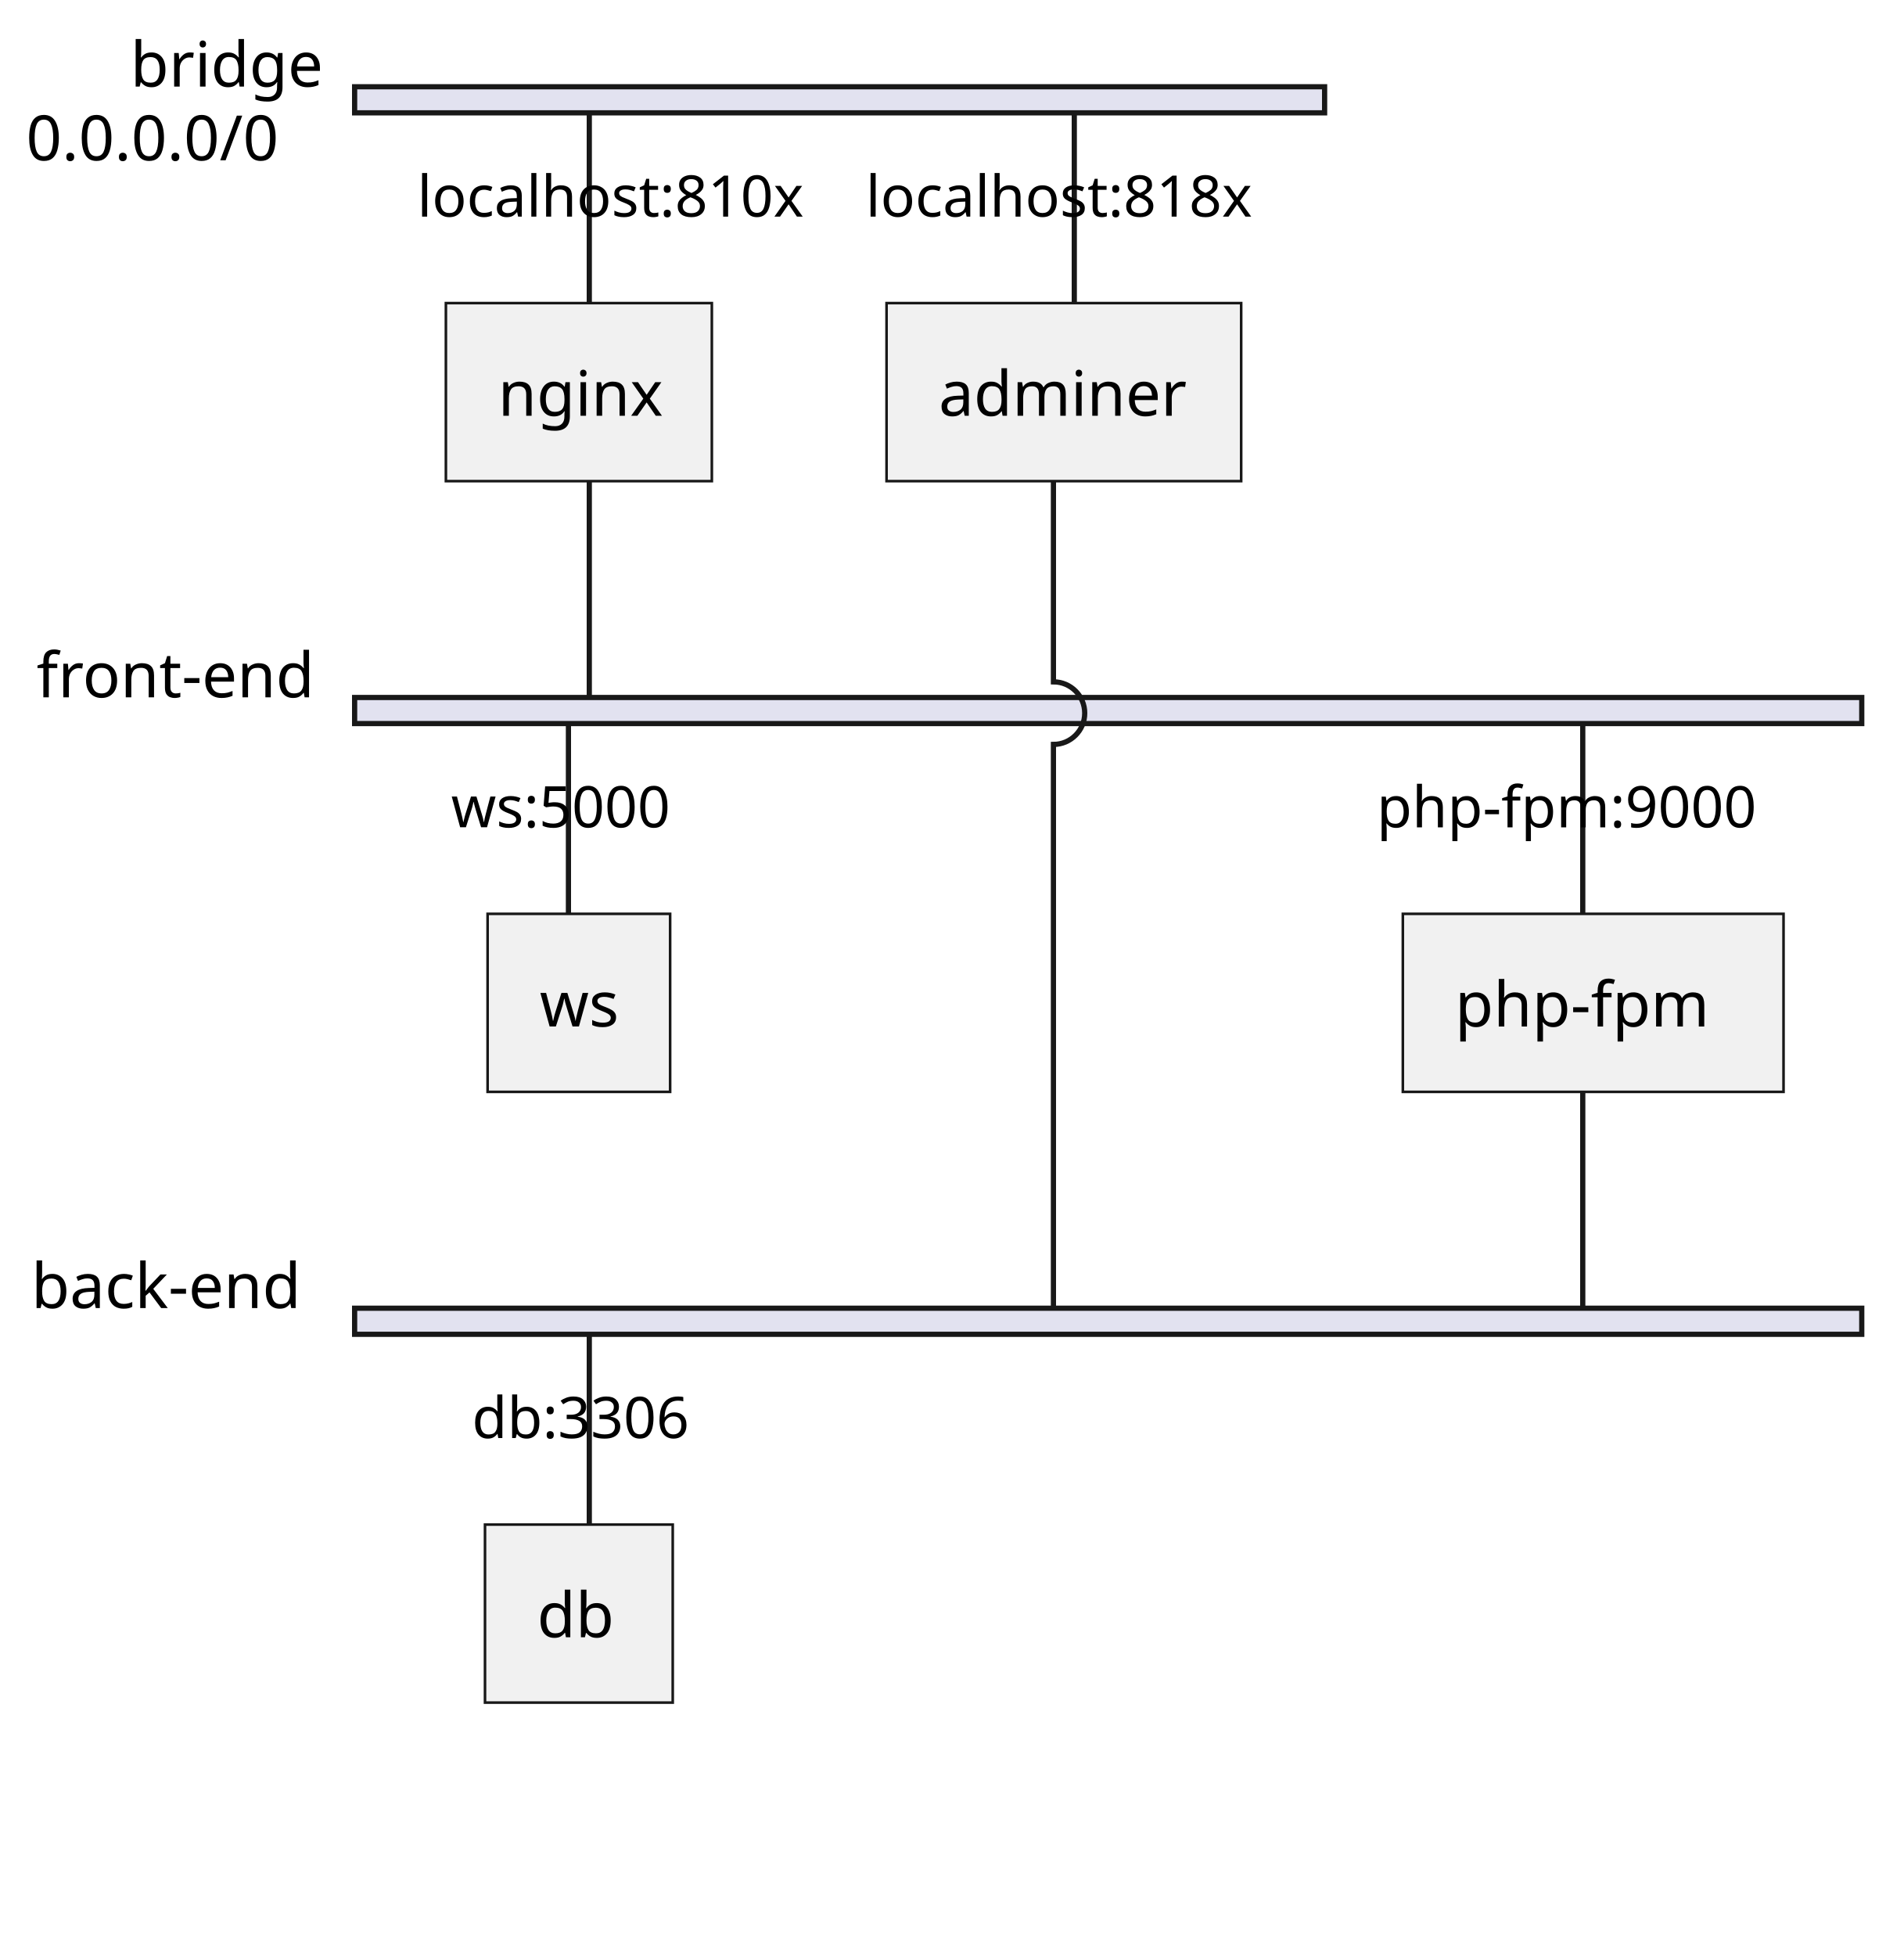
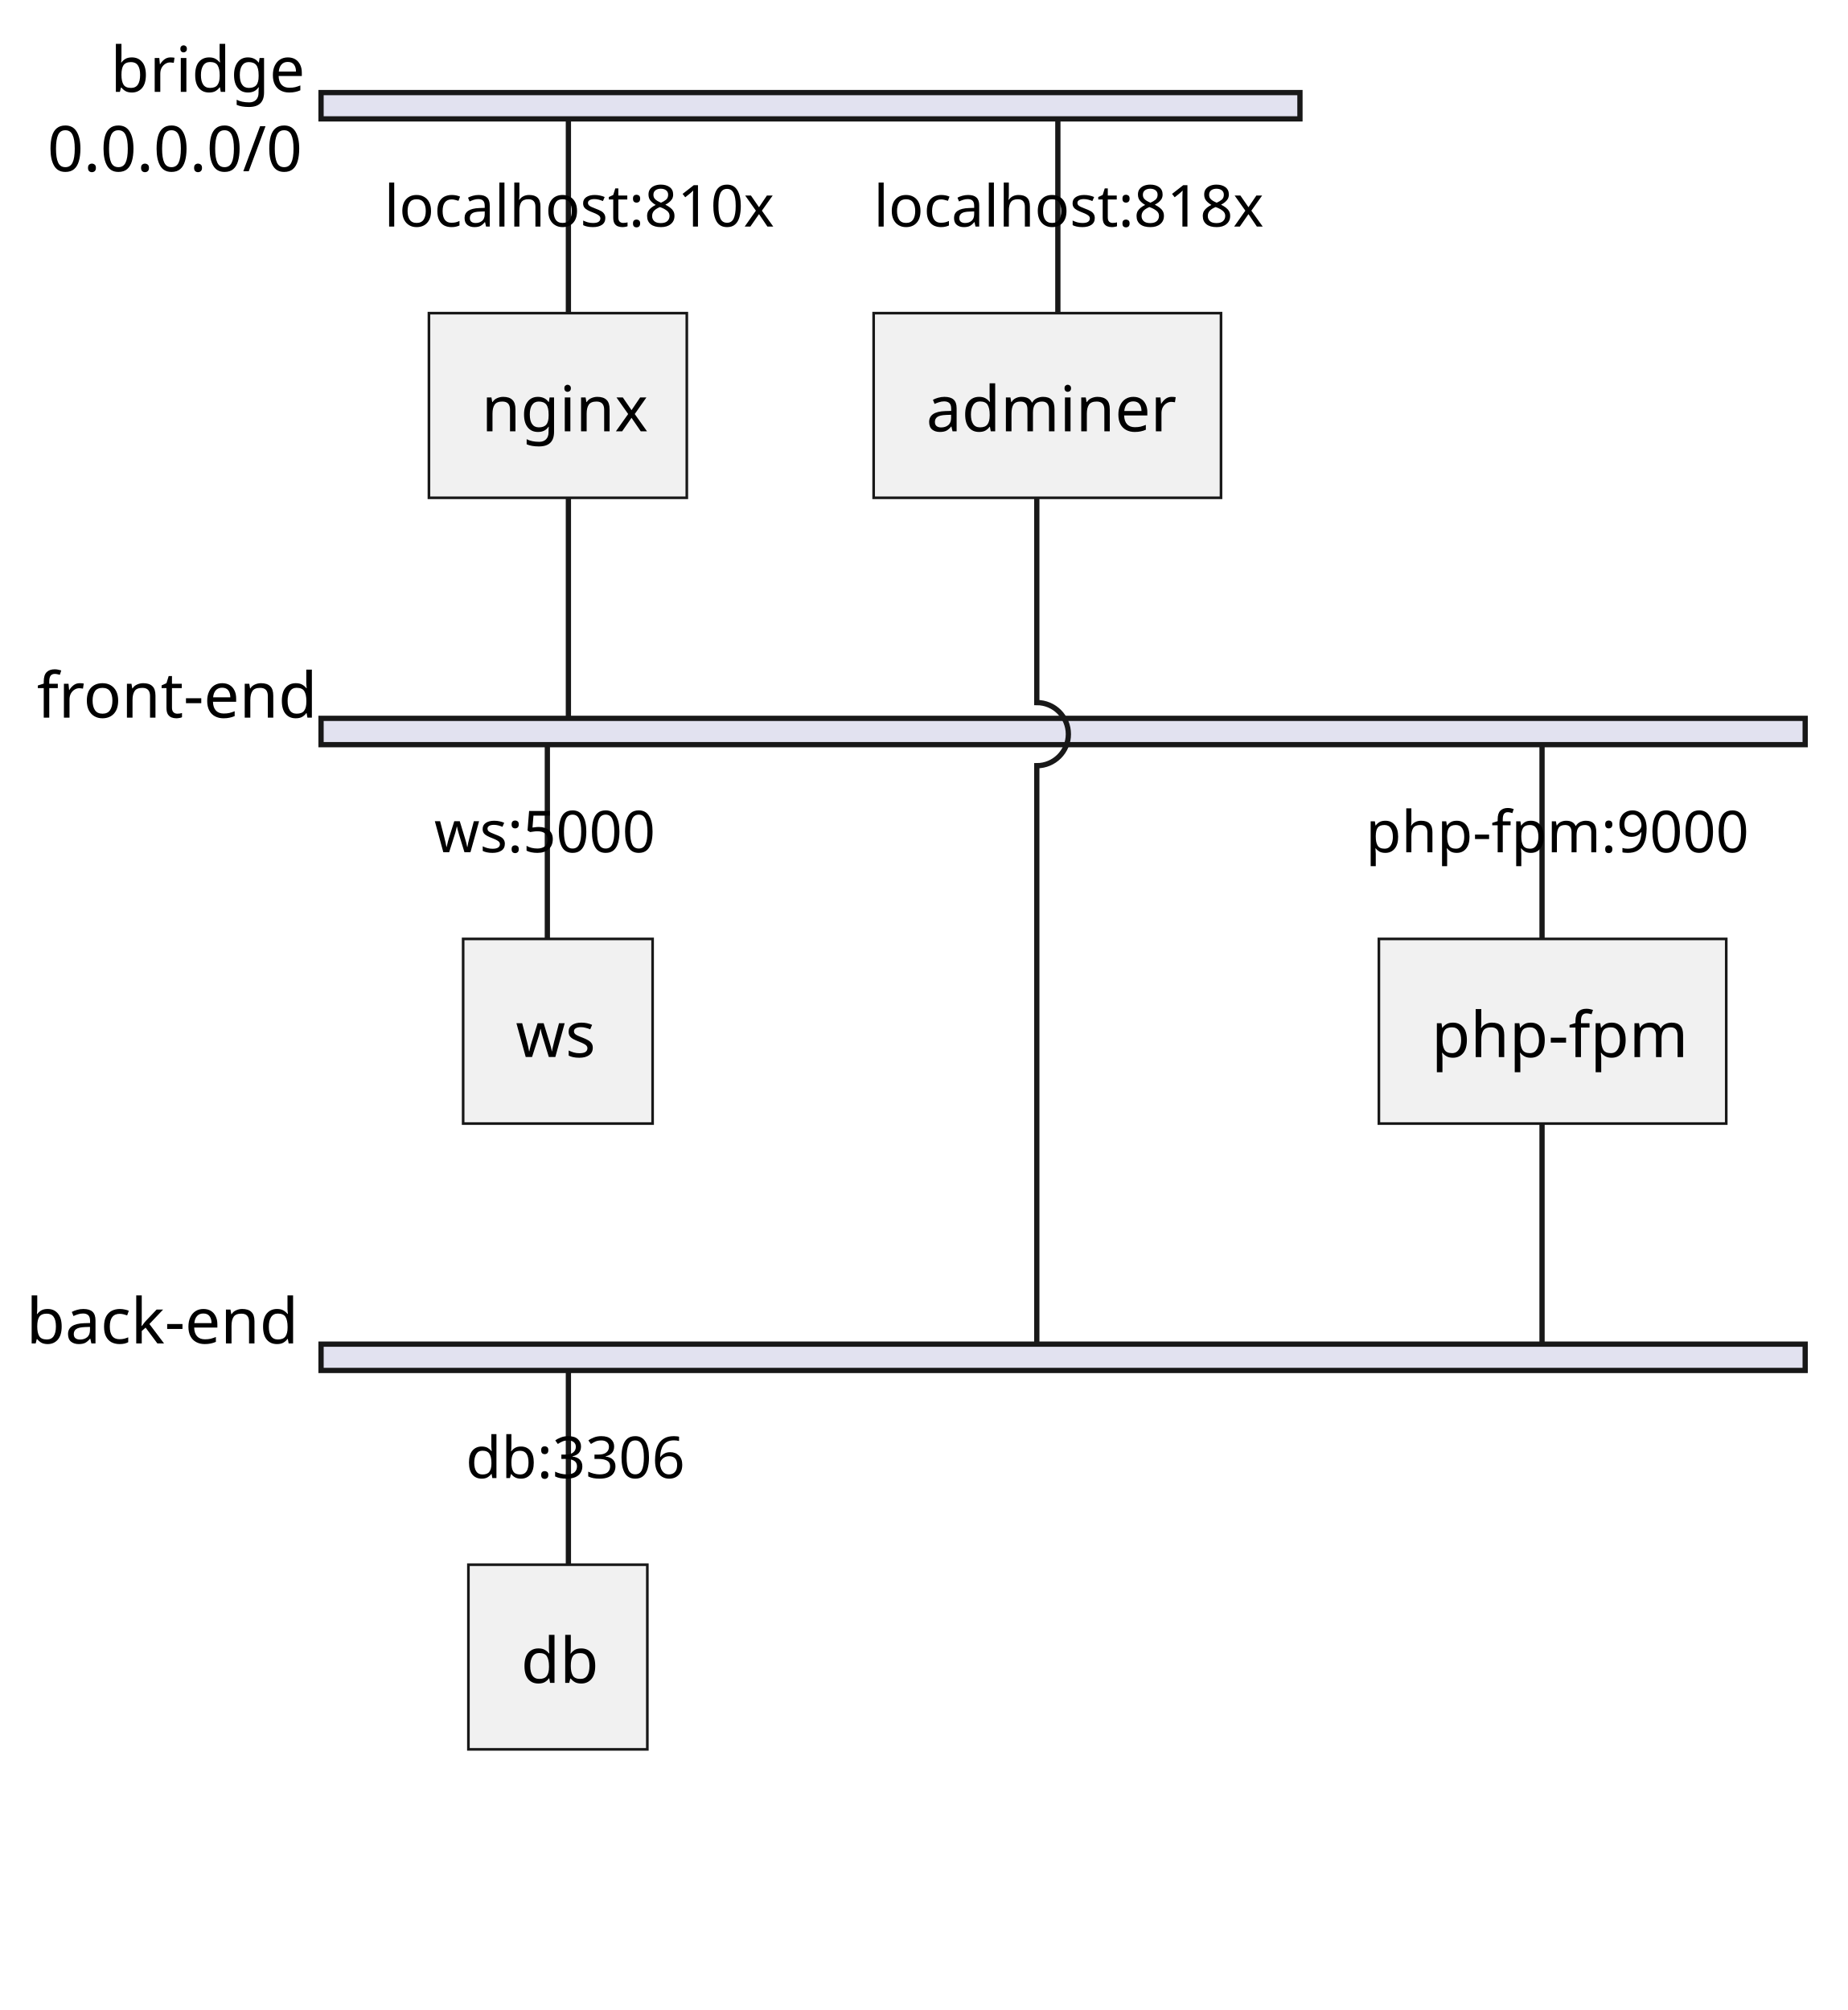
- <svg xmlns="http://www.w3.org/2000/svg" contentStyleType="text/css" height="375px" preserveAspectRatio="none" style="width:365px;height:375px;background:#FFFFFF;" version="1.1" viewBox="0 0 365 375" width="365px" zoomAndPan="magnify">
+ <svg xmlns="http://www.w3.org/2000/svg" contentStyleType="text/css" height="382px" preserveAspectRatio="none" style="width:351px;height:382px;background:#FFFFFF;" version="1.1" viewBox="0 0 351 382" width="351px" zoomAndPan="magnify">
  <defs />
  <g>
-     <text fill="#000000" font-family="sans-serif" font-size="12" lengthAdjust="spacing" textLength="38" x="25" y="16.602">bridge</text>
-     <text fill="#000000" font-family="sans-serif" font-size="12" lengthAdjust="spacing" textLength="58" x="5" y="30.734">0.0.0.0/0</text>
-     <text fill="#000000" font-family="sans-serif" font-size="12" lengthAdjust="spacing" textLength="56" x="7" y="133.69">front-end</text>
-     <text fill="#000000" font-family="sans-serif" font-size="12" lengthAdjust="spacing" textLength="4" x="59" y="147.822"> </text>
-     <text fill="#000000" font-family="sans-serif" font-size="12" lengthAdjust="spacing" textLength="57" x="6" y="250.777">back-end</text>
-     <text fill="#000000" font-family="sans-serif" font-size="12" lengthAdjust="spacing" textLength="4" x="59" y="264.91"> </text>
-     <rect fill="#E2E2F0" height="5" style="stroke:#181818;stroke-width:1.0;" width="186" x="68" y="16.633" />
-     <rect fill="#E2E2F0" height="5" style="stroke:#181818;stroke-width:1.0;" width="289" x="68" y="133.721" />
-     <rect fill="#E2E2F0" height="5" style="stroke:#181818;stroke-width:1.0;" width="289" x="68" y="250.809" />
-     <path d="M113,21.633 L113,58.11 " fill="none" style="stroke:#181818;stroke-width:1.0;" />
-     <text fill="#000000" font-family="sans-serif" font-size="11" lengthAdjust="spacing" textLength="80" x="80" y="41.529">localhost:810x</text>
-     <path d="M113,92.243 L113,133.721 " fill="none" style="stroke:#181818;stroke-width:1.0;" />
-     <path d="M206,21.633 L206,58.11 " fill="none" style="stroke:#181818;stroke-width:1.0;" />
-     <text fill="#000000" font-family="sans-serif" font-size="11" lengthAdjust="spacing" textLength="80" x="166" y="41.529">localhost:818x</text>
-     <path d="M202,92.243 L202,130.721 A4,4 0 0 1 202,142.721 L202,250.809 " fill="none" style="stroke:#181818;stroke-width:1.0;" />
-     <path d="M109,138.721 L109,175.198 " fill="none" style="stroke:#181818;stroke-width:1.0;" />
-     <text fill="#000000" font-family="sans-serif" font-size="11" lengthAdjust="spacing" textLength="45" x="86.5" y="158.617">ws:5000</text>
-     <path d="M303.5,138.721 L303.5,175.198 " fill="none" style="stroke:#181818;stroke-width:1.0;" />
-     <text fill="#000000" font-family="sans-serif" font-size="11" lengthAdjust="spacing" textLength="79" x="264" y="158.617">php-fpm:9000</text>
-     <path d="M303.5,209.331 L303.5,250.809 " fill="none" style="stroke:#181818;stroke-width:1.0;" />
-     <path d="M113,255.809 L113,292.286 " fill="none" style="stroke:#181818;stroke-width:1.0;" />
-     <text fill="#000000" font-family="sans-serif" font-size="11" lengthAdjust="spacing" textLength="45" x="90.5" y="275.705">db:3306</text>
-     <rect fill="#F1F1F1" height="34.133" style="stroke:#181818;stroke-width:0.5;" width="51" x="85.5" y="58.11" />
-     <text fill="#000000" font-family="sans-serif" font-size="12" lengthAdjust="spacing" textLength="31" x="95.5" y="79.712">nginx</text>
-     <rect fill="#F1F1F1" height="34.133" style="stroke:#181818;stroke-width:0.5;" width="68" x="170" y="58.11" />
-     <text fill="#000000" font-family="sans-serif" font-size="12" lengthAdjust="spacing" textLength="48" x="180" y="79.712">adminer</text>
-     <rect fill="#F1F1F1" height="34.133" style="stroke:#181818;stroke-width:0.5;" width="35" x="93.5" y="175.198" />
-     <text fill="#000000" font-family="sans-serif" font-size="12" lengthAdjust="spacing" textLength="15" x="103.5" y="196.8">ws</text>
-     <rect fill="#F1F1F1" height="34.133" style="stroke:#181818;stroke-width:0.5;" width="73" x="269" y="175.198" />
-     <text fill="#000000" font-family="sans-serif" font-size="12" lengthAdjust="spacing" textLength="53" x="279" y="196.8">php-fpm</text>
-     <rect fill="#F1F1F1" height="34.133" style="stroke:#181818;stroke-width:0.5;" width="36" x="93" y="292.286" />
-     <text fill="#000000" font-family="sans-serif" font-size="12" lengthAdjust="spacing" textLength="16" x="103" y="313.888">db</text>
+     <text fill="#000000" font-family="sans-serif" font-size="12" lengthAdjust="spacing" textLength="35" x="21" y="17.457">bridge</text>
+     <text fill="#000000" font-family="sans-serif" font-size="12" lengthAdjust="spacing" textLength="47" x="9" y="32.551">0.0.0.0/0</text>
+     <text fill="#000000" font-family="sans-serif" font-size="12" lengthAdjust="spacing" textLength="49" x="7" y="136.387">front-end</text>
+     <text fill="#000000" font-family="sans-serif" font-size="12" lengthAdjust="spacing" textLength="3" x="53" y="151.481"> </text>
+     <text fill="#000000" font-family="sans-serif" font-size="12" lengthAdjust="spacing" textLength="51" x="5" y="255.316">back-end</text>
+     <text fill="#000000" font-family="sans-serif" font-size="12" lengthAdjust="spacing" textLength="3" x="53" y="270.41"> </text>
+     <rect fill="#E2E2F0" height="5" style="stroke:#181818;stroke-width:1.0;" width="186" x="61" y="17.594" />
+     <rect fill="#E2E2F0" height="5" style="stroke:#181818;stroke-width:1.0;" width="282" x="61" y="136.523" />
+     <rect fill="#E2E2F0" height="5" style="stroke:#181818;stroke-width:1.0;" width="282" x="61" y="255.453" />
+     <path d="M108,22.594 L108,59.512 " fill="none" style="stroke:#181818;stroke-width:1.0;" />
+     <text fill="#000000" font-family="sans-serif" font-size="11" lengthAdjust="spacing" textLength="70" x="73" y="43.054">localhost:810x</text>
+     <path d="M108,94.606 L108,136.523 " fill="none" style="stroke:#181818;stroke-width:1.0;" />
+     <path d="M201,22.594 L201,59.512 " fill="none" style="stroke:#181818;stroke-width:1.0;" />
+     <text fill="#000000" font-family="sans-serif" font-size="11" lengthAdjust="spacing" textLength="70" x="166" y="43.054">localhost:818x</text>
+     <path d="M197,94.606 L197,133.523 A4,4 0 0 1 197,145.523 L197,255.453 " fill="none" style="stroke:#181818;stroke-width:1.0;" />
+     <path d="M104,141.523 L104,178.441 " fill="none" style="stroke:#181818;stroke-width:1.0;" />
+     <text fill="#000000" font-family="sans-serif" font-size="11" lengthAdjust="spacing" textLength="43" x="82.5" y="161.983">ws:5000</text>
+     <path d="M293,141.523 L293,178.441 " fill="none" style="stroke:#181818;stroke-width:1.0;" />
+     <text fill="#000000" font-family="sans-serif" font-size="11" lengthAdjust="spacing" textLength="67" x="259.5" y="161.983">php-fpm:9000</text>
+     <path d="M293,213.535 L293,255.453 " fill="none" style="stroke:#181818;stroke-width:1.0;" />
+     <path d="M108,260.453 L108,297.371 " fill="none" style="stroke:#181818;stroke-width:1.0;" />
+     <text fill="#000000" font-family="sans-serif" font-size="11" lengthAdjust="spacing" textLength="39" x="88.5" y="280.913">db:3306</text>
+     <rect fill="#F1F1F1" height="35.094" style="stroke:#181818;stroke-width:0.5;" width="49" x="81.5" y="59.512" />
+     <text fill="#000000" font-family="sans-serif" font-size="12" lengthAdjust="spacing" textLength="29" x="91.5" y="81.969">nginx</text>
+     <rect fill="#F1F1F1" height="35.094" style="stroke:#181818;stroke-width:0.5;" width="66" x="166" y="59.512" />
+     <text fill="#000000" font-family="sans-serif" font-size="12" lengthAdjust="spacing" textLength="46" x="176" y="81.969">adminer</text>
+     <rect fill="#F1F1F1" height="35.094" style="stroke:#181818;stroke-width:0.5;" width="36" x="88" y="178.441" />
+     <text fill="#000000" font-family="sans-serif" font-size="12" lengthAdjust="spacing" textLength="16" x="98" y="200.898">ws</text>
+     <rect fill="#F1F1F1" height="35.094" style="stroke:#181818;stroke-width:0.5;" width="66" x="262" y="178.441" />
+     <text fill="#000000" font-family="sans-serif" font-size="12" lengthAdjust="spacing" textLength="46" x="272" y="200.898">php-fpm</text>
+     <rect fill="#F1F1F1" height="35.094" style="stroke:#181818;stroke-width:0.5;" width="34" x="89" y="297.371" />
+     <text fill="#000000" font-family="sans-serif" font-size="12" lengthAdjust="spacing" textLength="14" x="99" y="319.828">db</text>
  </g>
</svg>
